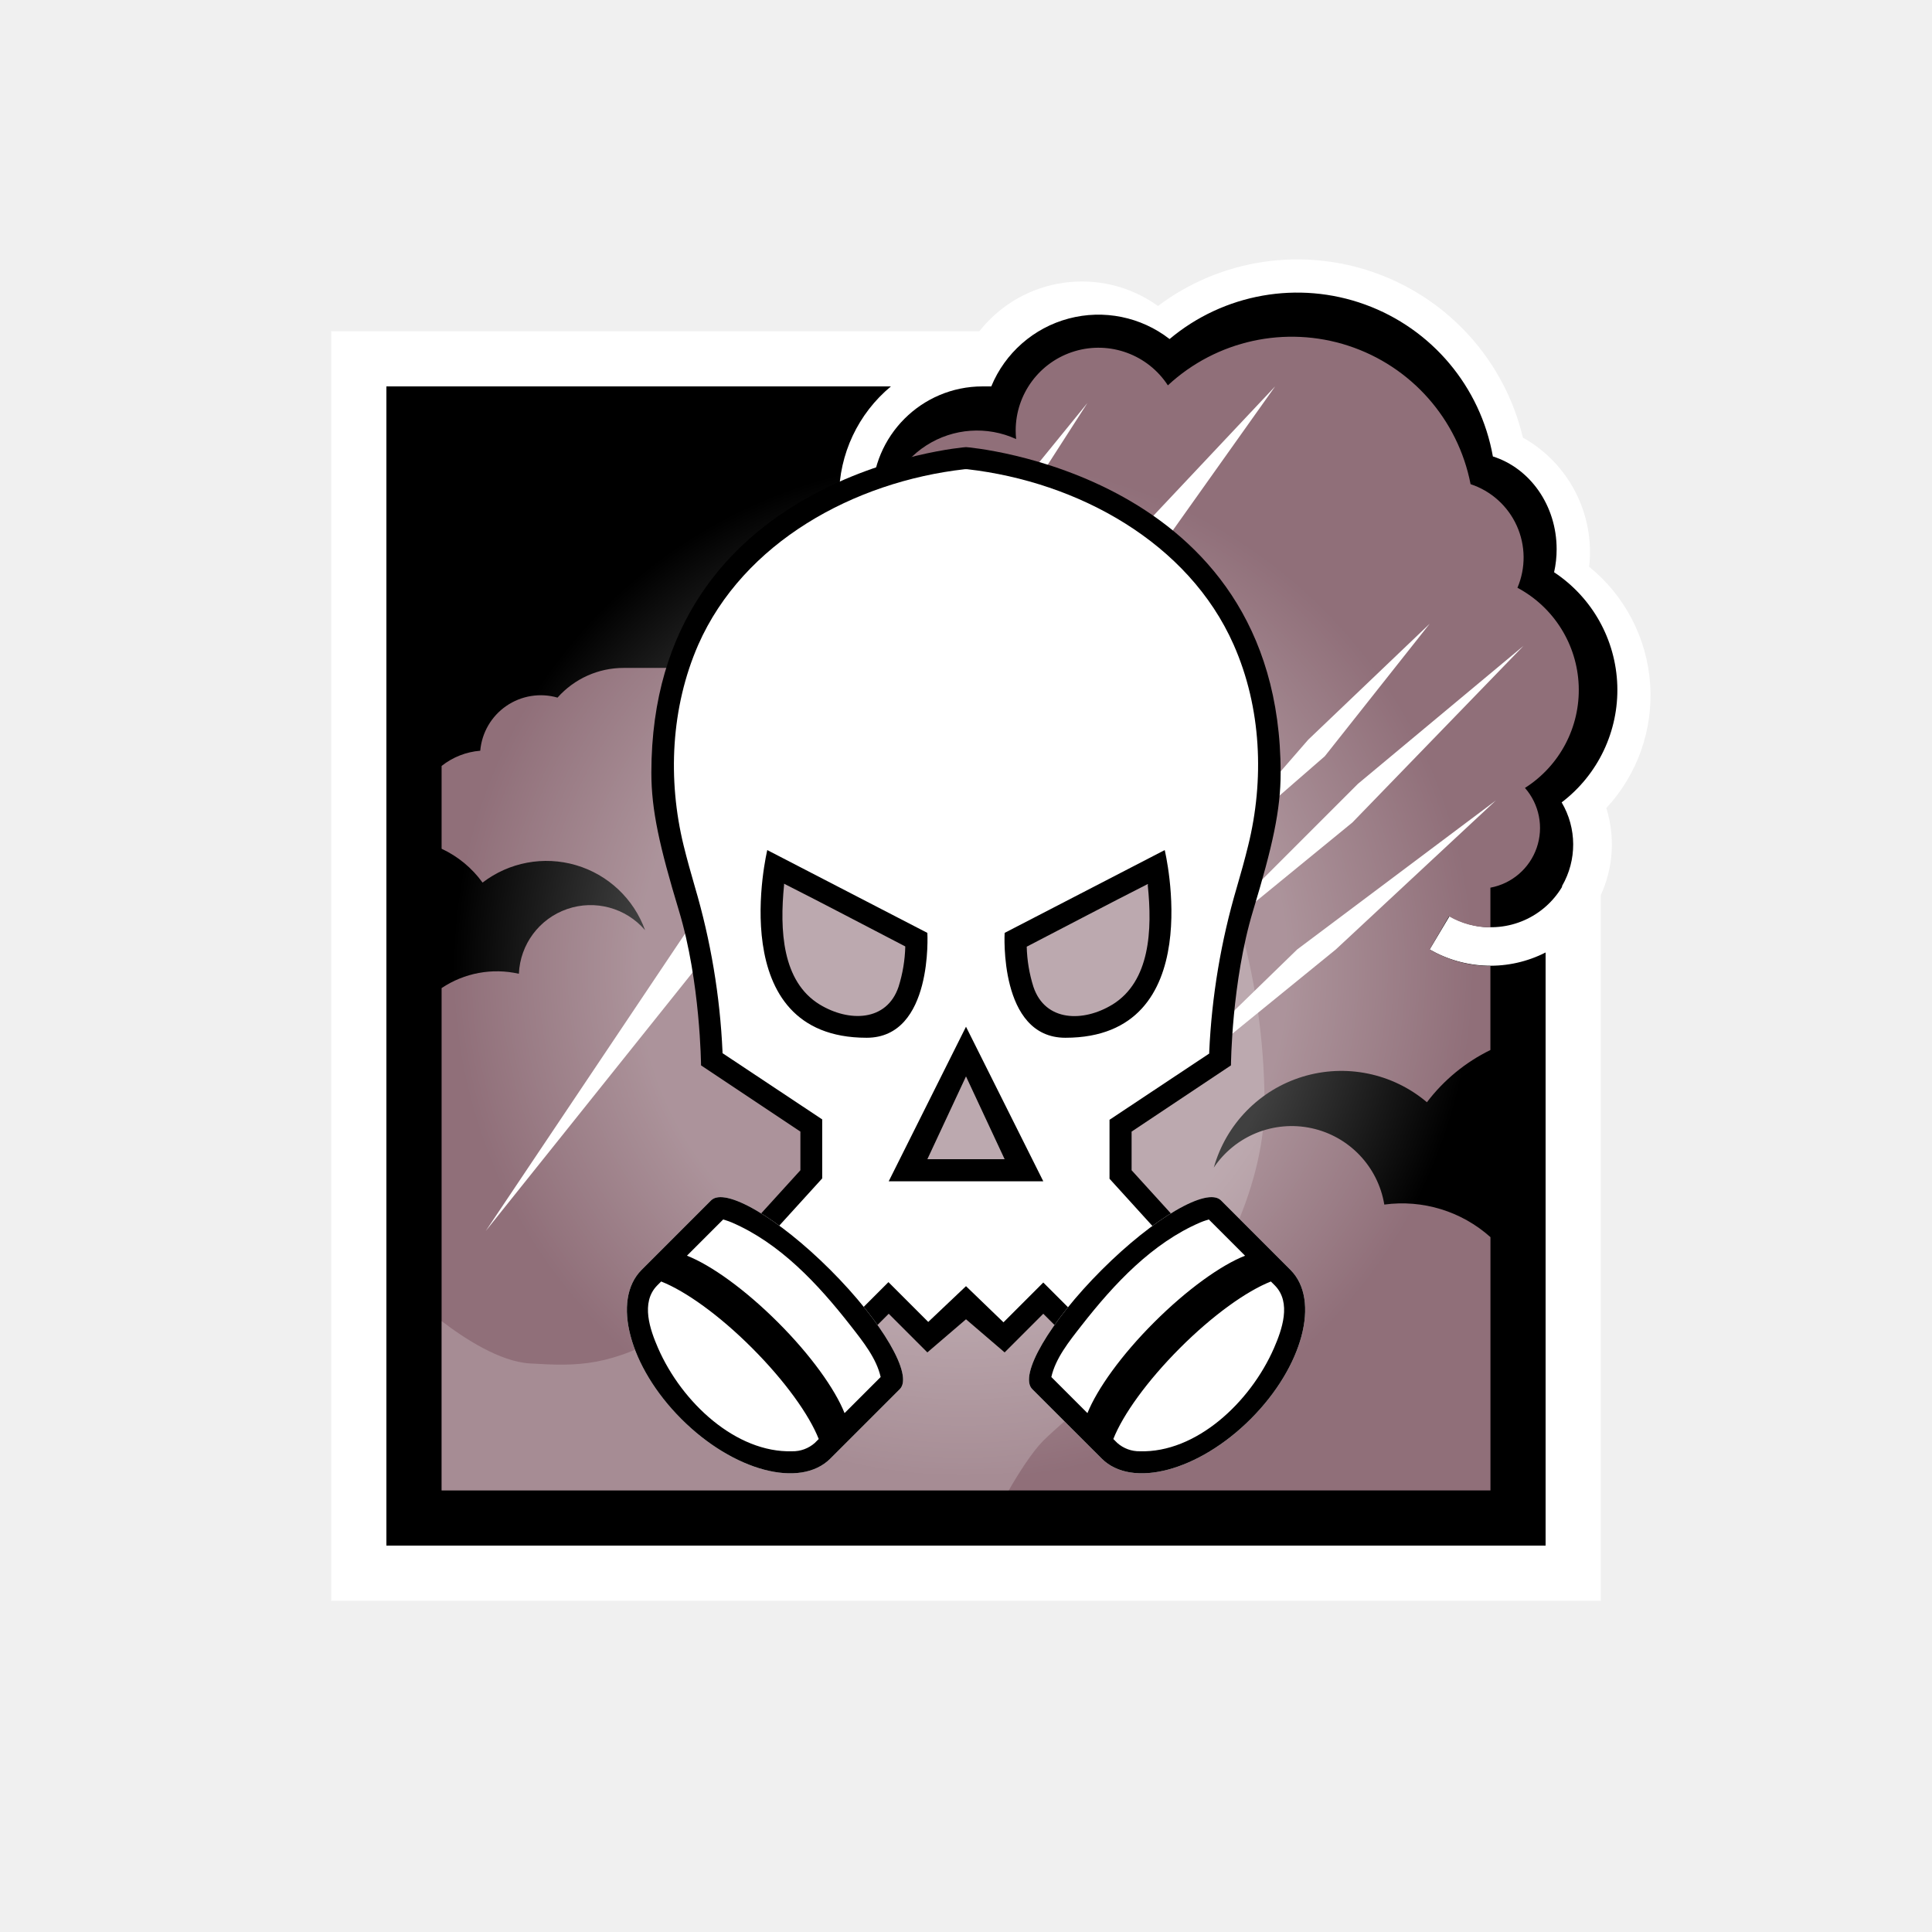
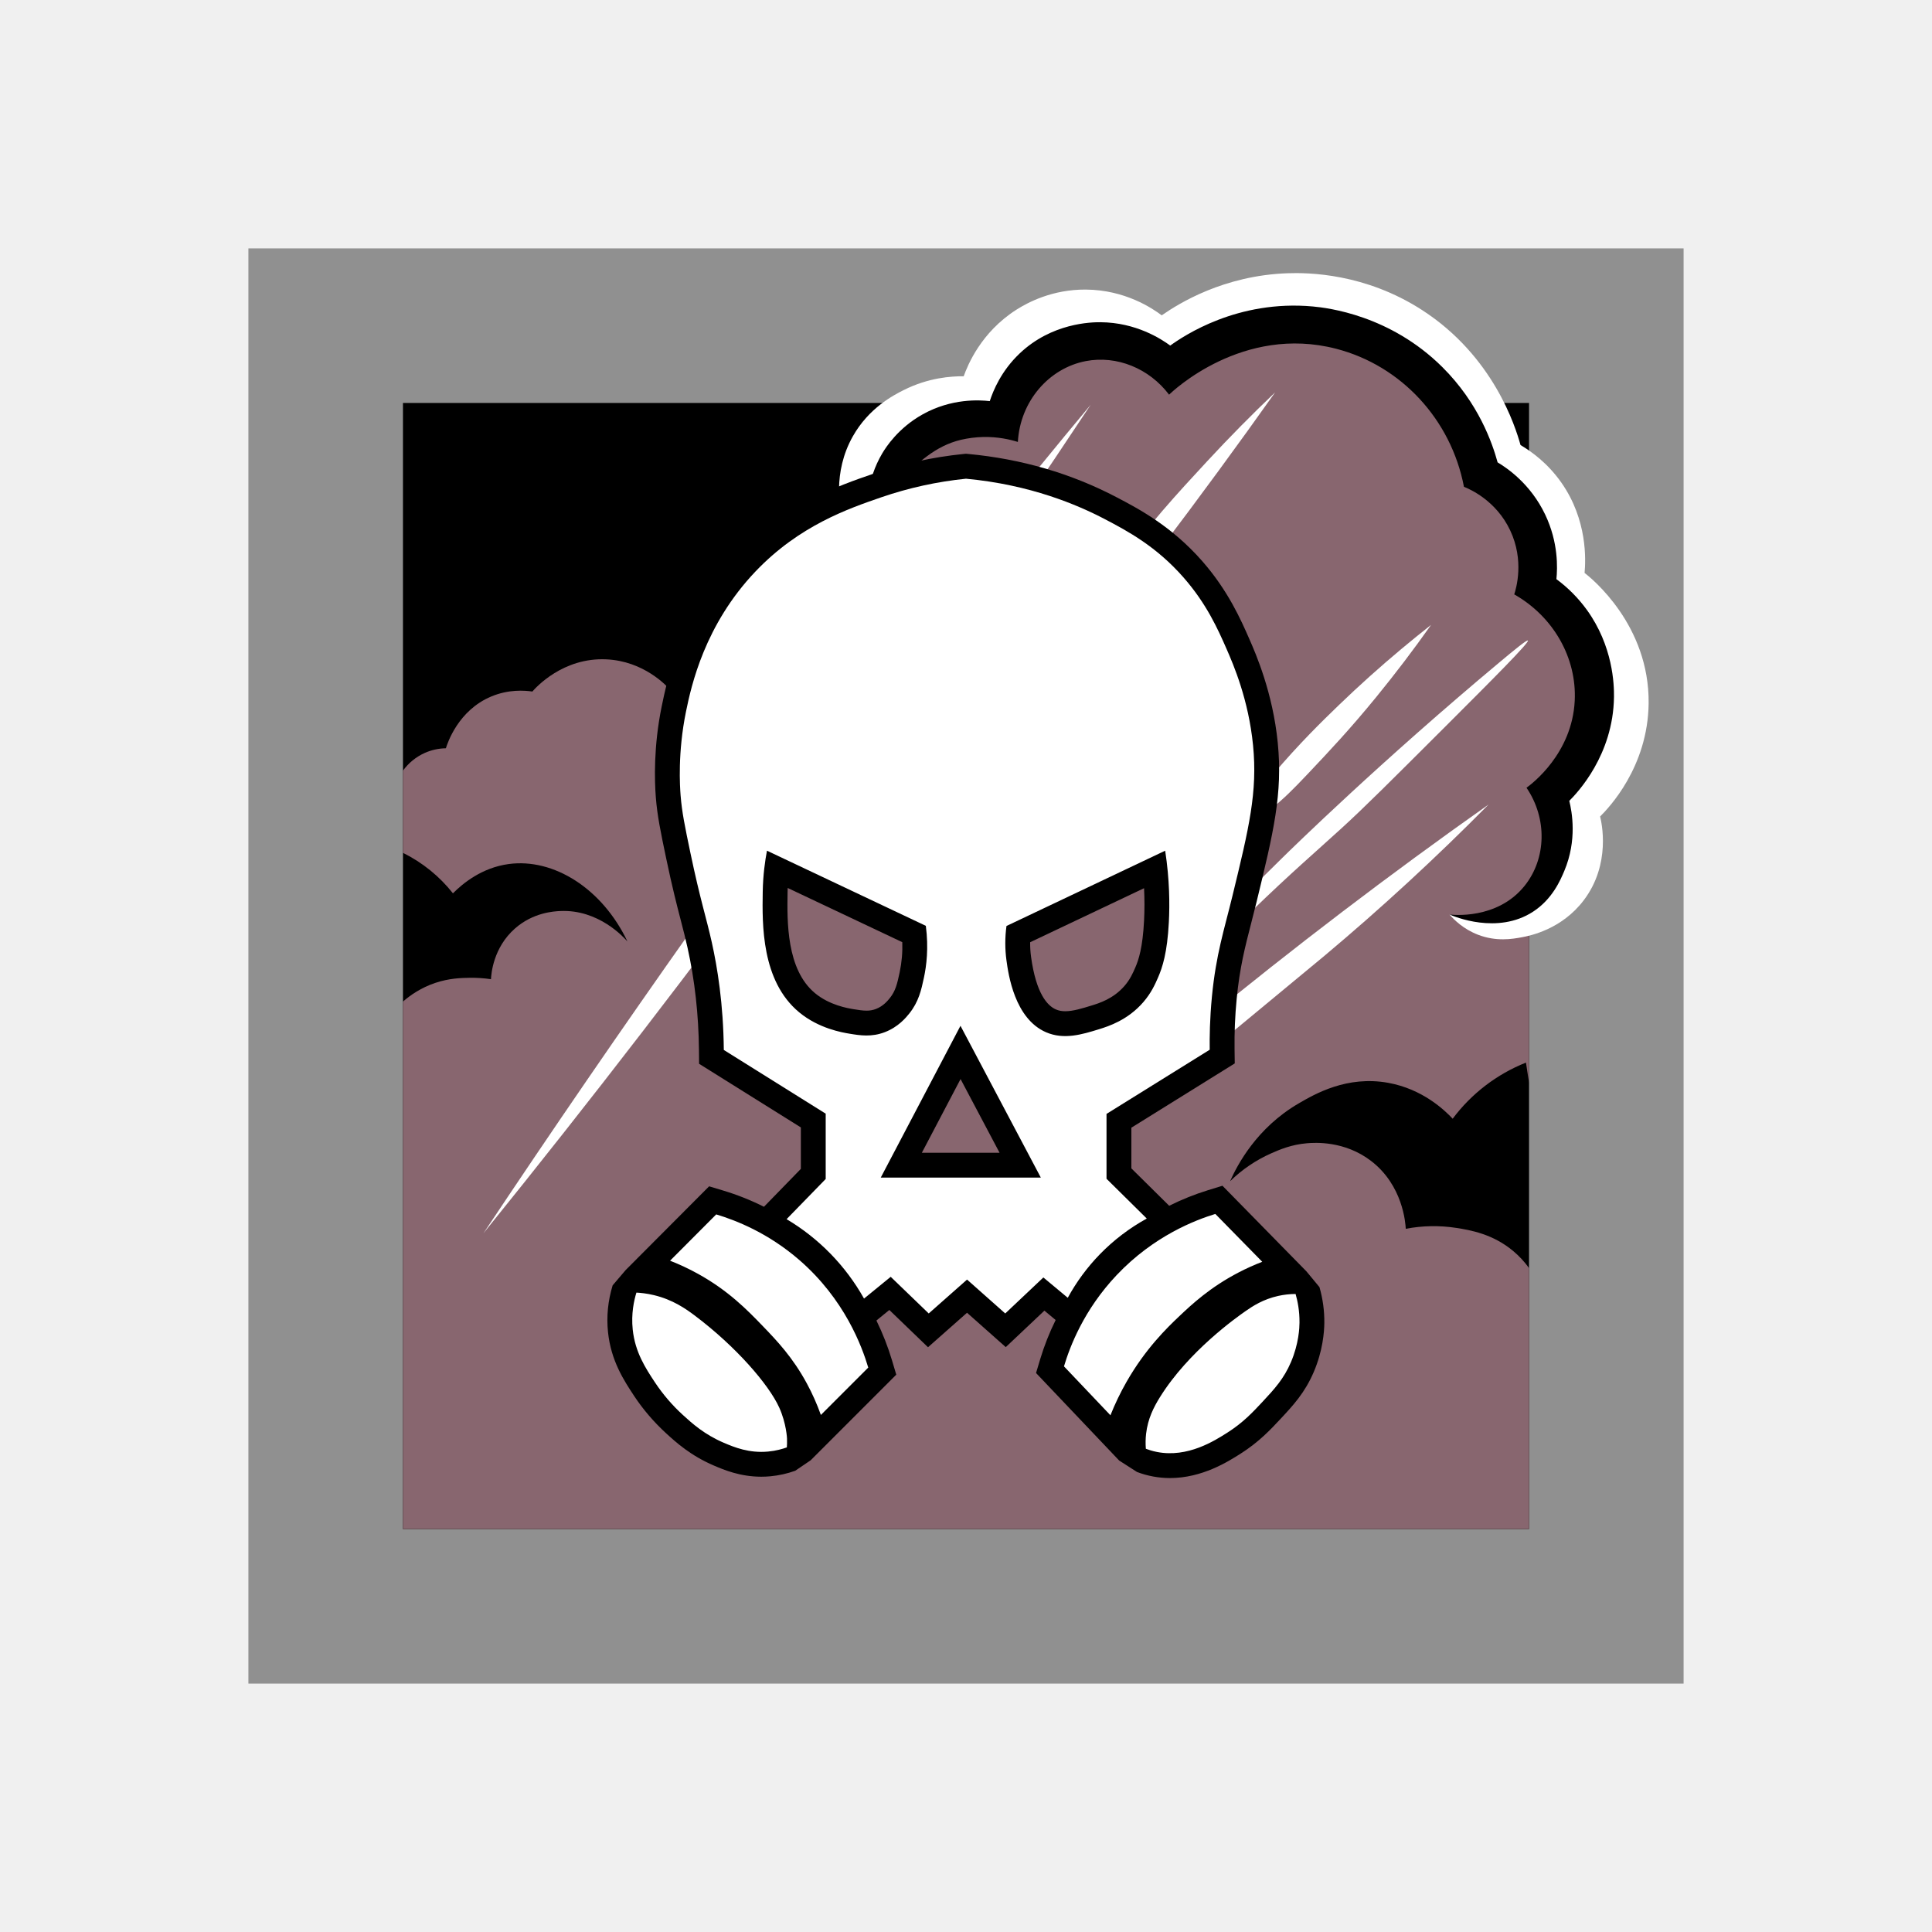
- <svg xmlns="http://www.w3.org/2000/svg" viewBox="0 0 350 350">
-   <defs>
-     <radialGradient id="a" cx="171.49" cy="281.49" r=".68" gradientTransform="matrix(169.51 0 0 -169.51 -28894.84 47891.01)" gradientUnits="userSpaceOnUse">
-       <stop offset="0" stop-color="#fff" stop-opacity=".25" />
-       <stop offset=".51" stop-color="#fff" stop-opacity=".25" />
-       <stop offset=".8" stop-color="#fff" stop-opacity="0" />
-       <stop offset="1" stop-color="#fff" stop-opacity="0" />
-     </radialGradient>
-   </defs>
-   <path d="M177.43 60a23.64 23.64 0 0 1 32.35-4.57 42 42 0 0 1 66.11 23.85 23.76 23.76 0 0 1 12 23.39 30 30 0 0 1 3.11 43.72 22.05 22.05 0 0 1-1 15.77V290H60V60z" fill="#fff" />
-   <path d="M178 70h1.58a21 21 0 0 1 32.3-8.58 36 36 0 0 1 58.57 21.27c6.68 2.1 11.55 8.83 11.55 16.8a19.09 19.09 0 0 1-.46 4.18 25.58 25.58 0 0 1 1.37 41.69 15 15 0 0 1 .07 15.15v.16a15.09 15.09 0 0 1-2.88 3.49 15 15 0 0 1-17.5 1.81L259 172a22 22 0 0 0 21 .55V280H70V70h91.4a26 26 0 0 0-9.4 20h6a20 20 0 0 1 20-20z" />
-   <path d="M270 270H80v-91a18 18 0 0 1 14-2.59 13 13 0 0 1 22.86-7.9 19 19 0 0 0-29.44-8.62 19.09 19.09 0 0 0-7.42-6.13v-15a12.94 12.94 0 0 1 7-2.76 11 11 0 0 1 14-9.62 16 16 0 0 1 12-5.38h47V95a17 17 0 0 1 24.08-15.46A15.38 15.38 0 0 1 184 78a15 15 0 0 1 27.57-8.19 33 33 0 0 1 54.84 17.9 14 14 0 0 1 8.49 18.77 21 21 0 0 1 1.36 36.26 11 11 0 0 1-6.26 18.07V168a14.93 14.93 0 0 1-7.5-2l-3.5 6a21.89 21.89 0 0 0 11 3v15.22a32.16 32.16 0 0 0-11.5 9.46 24 24 0 0 0-38.61 11.85 17 17 0 0 1 30.89 6.69 24 24 0 0 1 19.23 5.9V270z" fill="#906f79" />
-   <path d="M197 73l-48 59-61 91 64-80zm34-3l-32 34 5 4zm28 43l-22 21-20 23 23-20zm17 4l-31 32-33 27 34-34zm-41 55l36-27-29 27-43 35z" fill="#fff" />
-   <path d="M182.74 270H80v-30.68c4.07 3.12 10.54 7.36 16 7.68 8.71.52 14.55.64 26-6s42-17.39 20-49-2.05-48.53 34-46 49 23 49 23a121.15 121.15 0 0 1 4.07 29.46 24.05 24.05 0 0 0-9.19 13.07 17.05 17.05 0 0 1 8.9-6.71c-1.74 15.8-12 32.11-16.78 36.18-5 4.32-19.2 16.24-23 20-2 2-4.44 5.84-6.26 9z" fill="#fff" fill-opacity=".2" />
-   <path fill="url(#a)" d="M60 59.99h230.01V290H60z" />
-   <path d="M175 81c-.2 0-57 4.57-57 59 0 6.74 1.47 13.32 5 25 3.89 12.87 4 28 4 28l18 12v7l-10 11 21 20 5-5 7 7 7-6 7 6 7-7 5 5 21-20-10-11v-7l18-12s.11-15.13 4-28c3.54-11.68 5-18.26 5-25 0-54.46-56.83-59-57-59zm-11 90.48a26.3 26.3 0 0 1-1.22 7.29c-2.14 6.33-9 6.41-14.28 3.21-6.85-4.18-7.26-13.52-6.46-21.65v-.24c7.35 3.72 14.62 7.56 21.93 11.35zm4 38.52l7-15 7 15zm33.5-28c-5.25 3.2-12.14 3.12-14.28-3.21a26.31 26.31 0 0 1-1.22-7.29c7.31-3.78 14.59-7.63 21.93-11.35.07 0 0 .16 0 .24.84 8.06.43 17.4-6.42 21.61z" />
-   <path d="M223.49 116.8c-8.18-18.5-28.15-29.5-48.28-31.8h-.42c-20.13 2.27-40.1 13.27-48.28 31.77-5 11.42-5.57 24.52-2.67 36.38.62 2.53 1.32 5 2.05 7.53a125.34 125.34 0 0 1 5 29.85v.26l18.06 12v10.69l-8.41 9.25 15.34 14.61 5.07-5.07 7.21 7.21L175 233l6.79 6.55 7.21-7.21 5.07 5.07 15.34-14.61-8.41-9.26v-10.68l18.06-12v-.26a125.34 125.34 0 0 1 5-29.85c.73-2.5 1.43-5 2.05-7.53 2.95-11.9 2.43-25-2.62-36.42zM157 188c-26.19 0-18-34-18-34l29 15s1.1 19-11 19zm4 26l14-28 14 28zm32-26c-12.09 0-11-19-11-19l29-15s8.2 34-18 34z" fill="#fff" />
-   <path d="M128.82 217.46c2.49-2.49 12.16 3.16 21.6 12.59s15.08 19.11 12.59 21.6l-12.59 12.59c-5.47 5.47-17.57 2.25-27-7.19s-12.66-21.54-7.19-27l12.59-12.59z" fill="#fff" />
-   <path d="M118.92 227.36l9.9-9.9c2.49-2.49 12.16 3.16 21.6 12.59s15.08 19.11 12.59 21.6l-9.9 9.9-2.69 2.69c-5.47 5.47-17.57 2.25-27-7.19s-12.66-21.54-7.19-27l2.7-2.7zm.86 4.79l-.72.72c-3.07 3.11-1.26 8.09.15 11.34 4.34 9.94 14.17 19 24.29 18.7a6 6 0 0 0 4.1-1.5l.72-.72c-1.73-4.39-6.11-10.51-12.06-16.47s-12.08-10.33-16.47-12.06zm4.67-4.67c4.39 1.73 10.51 6.11 16.47 12.06S151.26 251.63 153 256l6.54-6.54c-.76-3.37-3.15-6.37-5.46-9.32-5.92-7.58-12.82-14.95-21.54-18.69-.6-.26-1.53-.53-1.53-.53l-6.54 6.54z" />
-   <path d="M221.19 217.46c-2.49-2.49-12.16 3.16-21.6 12.59s-15.08 19.11-12.59 21.6l12.59 12.59c5.47 5.47 17.57 2.25 27-7.19s12.66-21.54 7.19-27l-12.59-12.59z" fill="#fff" />
-   <path d="M231.09 227.36l-9.9-9.9c-2.49-2.49-12.16 3.16-21.6 12.59s-15.08 19.11-12.59 21.6l9.9 9.9 2.69 2.69c5.47 5.47 17.57 2.25 27-7.19s12.66-21.54 7.19-27l-2.7-2.7zm-.86 4.79l.72.72c3.07 3.11 1.26 8.09-.15 11.34-4.34 9.94-14.17 19-24.29 18.7a6 6 0 0 1-4.1-1.5l-.72-.72c1.73-4.39 6.11-10.51 12.06-16.47s12.08-10.33 16.47-12.06zm-4.67-4.67c-4.39 1.73-10.51 6.11-16.47 12.06S198.76 251.63 197 256l-6.54-6.54c.76-3.37 3.15-6.37 5.46-9.32 5.92-7.58 12.82-14.95 21.54-18.69.6-.26 1.53-.53 1.53-.53l6.54 6.54z" />
+ <svg xmlns="http://www.w3.org/2000/svg" viewBox="0 0 350 350" style="enable-background:new 0 0 350 350" xml:space="preserve">
+   <switch>
+     <g>
+       <path style="opacity:.4" d="M45 45h260v260H45z" />
+       <path d="M73 73h204v204H73z" />
+       <path style="fill:#88666f" d="M73 181.444c1.354-1.181 3.293-2.522 5.846-3.381 2.529-.85 4.69-.901 6.209-.925a24.4 24.4 0 0 1 3.889.25c.05-.952.397-5.713 4.361-9.194 3.28-2.881 7.004-3.1 8.223-3.154 6.903-.303 11.468 4.749 12.138 5.515-4.553-9.572-13.344-15.121-21.5-14.028-4.882.654-8.34 3.528-10.111 5.306a26.526 26.526 0 0 0-9.056-7.333v-14.889a9.902 9.902 0 0 1 3.958-3.215 9.808 9.808 0 0 1 3.819-.84c.291-.942 2.229-6.87 8.213-9.378 3.128-1.311 5.991-1.113 7.454-.9.605-.7 5.521-6.193 13.389-5.833 6.797.311 10.914 4.766 11.667 5.611L157.291 118c-5.923-13.147-3.557-27.538 5.292-35.5 6.892-6.201 15.522-6.527 18.499-6.5a19.255 19.255 0 0 1 13.168-14.083 19.26 19.26 0 0 1 18.917 4.583c8.892-8.084 21.517-10.682 32.833-6.75 11.518 4.002 19.889 14.146 21.667 26.25 1.325.47 6.464 2.465 9.667 8.083 3.249 5.701 2.279 11.225 2 12.583.488.343 10.882 7.915 9.833 20.333-.789 9.342-7.488 14.747-8.667 15.667.831 1.919 3.335 8.367.917 15.75-1.157 3.531-3.038 6.049-4.417 7.583v30.167l-.556-3.667a30.744 30.744 0 0 0-13.277 10.167c-1.515-1.61-5.476-5.374-11.667-6.5-7.48-1.361-13.302 2.024-16.222 3.722-7.627 4.435-11.132 11.163-12.444 14.111a25.203 25.203 0 0 1 7.444-5.056c1.535-.678 3.665-1.597 6.5-1.833 1.407-.117 6.76-.48 11.556 3.167 5.82 4.425 6.281 11.304 6.333 12.333a26.746 26.746 0 0 1 9.146-.164c2.572.404 6.648 1.096 10.354 4.219a17.107 17.107 0 0 1 2.833 3.056v47.278H73v-95.555z" />
+       <path style="fill:#fff" d="M197.583 73.333a1968.362 1968.362 0 0 1-110 150.084 2372.431 2372.431 0 0 1 37.917-55.25c33.635-47.551 55.025-74.041 61.5-82 4.39-5.396 8.069-9.827 10.583-12.834zM231 71.083a277.448 277.448 0 0 0-12.292 12.458c-5.394 5.823-10.88 11.746-16.625 19.833-4.031 5.675-9.063 13.647-13.75 23.958A1092.563 1092.563 0 0 0 231 71.083zm28.25 42.125a233.136 233.136 0 0 1-9.908 13.041c-4.802 5.876-8.382 9.666-12.397 13.917-2.803 2.967-4.398 4.54-6.596 6.298a51.76 51.76 0 0 1-8.848 5.702 153.082 153.082 0 0 1 9.079-11.822c4.853-5.719 8.963-9.708 12.037-12.677a215.61 215.61 0 0 1 11.273-10.113 224.497 224.497 0 0 1 5.36-4.346zm17.542 2.834c.305.326-6.561 7.197-15.083 15.708-9.696 9.684-14.544 14.526-18.625 18.25-4.906 4.477-9.095 8.038-16.375 15.083a429.593 429.593 0 0 0-5.333 5.25l4.542-8.583a821.262 821.262 0 0 1 6.292-6.25c1.952-1.919 17.893-17.518 39.45-35.527 2.624-2.194 4.962-4.113 5.132-3.931zm-7.125 29.708a433.544 433.544 0 0 1-29.75 27.417l-22.25 18.417-.25-6.042a908.124 908.124 0 0 1 52.25-39.792z" />
+       <path style="fill:#fff" d="M262.583 165.667c.859.99 2.542 2.653 5.167 3.667 3.313 1.279 6.206.782 7.958.458 1.492-.276 7.208-1.426 11.208-6.708 4.983-6.579 3.211-14.162 2.958-15.167 1.523-1.512 8.662-8.918 8.792-20.5.159-14.202-10.357-22.66-11.604-23.629.207-2.316.549-9.553-4.187-16.329-2.48-3.548-5.441-5.666-7.417-6.833-.931-3.348-4.9-16.08-17.794-24.431-10.334-6.692-20.632-6.833-24.442-6.694-11.538.42-19.635 5.444-22.764 7.625-1.63-1.223-6.608-4.63-13.792-4.667-6.049-.03-10.483 2.345-12.5 3.625-6.449 4.092-8.879 10.108-9.583 12.083-2.189-.023-6.36.229-10.875 2.5-1.887.949-6.314 3.251-9.208 8.375-3.743 6.626-2.3 13.326-1.875 15.042l5.25-.625c.253-1.2 2.498-11.025 11.805-15.329 5.59-2.585 10.816-1.831 12.861-1.421.318-1.643 1.683-7.633 7.042-11.25 6.304-4.255 15.564-3.492 22.625 2.25 1.08-.932 14.046-11.734 30.695-7.245 12.264 3.307 21.662 13.6 24.152 26.425 1.642.723 4.478 2.262 6.736 5.319 4.717 6.387 2.882 13.936 2.583 15.083.711.328 10.302 4.947 11.836 15.485 1.172 8.052-2.846 16.219-10.169 20.557.409.478 5.421 6.526 3.417 13.167-1.986 6.583-10.091 11.173-18.875 9.167z" />
+       <path d="M184.396 80.062c.404-7.328 5.599-13.361 12.312-14.646 5.602-1.072 11.479 1.31 15.083 6.083.616-.608 13.317-12.714 30.276-8.315 11.773 3.054 20.812 12.821 23.141 25.002 1.067.43 5.817 2.476 8.375 7.896 2.59 5.488 1.086 10.52.736 11.597 7.077 4.01 11.342 11.479 10.958 19.264-.471 9.571-7.743 15.042-8.736 15.764 3.789 5.58 3.597 12.818-.319 17.736-4.988 6.263-13.241 5.277-13.639 5.222.841.371 8.693 3.688 15.139-.5 3.515-2.284 4.969-5.733 5.667-7.389 2.356-5.591 1.387-10.719.903-12.694 1.47-1.472 7.953-8.286 8.097-18.806.031-2.254-.167-9.25-4.944-15.833a25.626 25.626 0 0 0-5.486-5.528c.198-1.999.384-6.628-2.042-11.708-2.662-5.575-6.907-8.424-8.611-9.444-.951-3.48-3.441-10.731-10.014-17.264-9.475-9.416-20.788-10.734-23.456-10.978-13.673-1.249-23.403 5.33-25.835 7.082-1.644-1.202-6.184-4.179-12.625-4.229-1.736-.014-8.857.144-14.667 5.667-3.348 3.182-4.791 6.749-5.403 8.625-1.877-.212-6.901-.523-12.128 2.382-4.473 2.486-6.703 5.998-7.344 7.077-2.907 4.892-2.79 9.649-2.658 11.417a60.467 60.467 0 0 1 5.367-6.042c3.783-3.721 6.897-6.713 11.55-7.828a19.954 19.954 0 0 1 3.991-.506c2.694-.06 4.884.45 6.312.896z" />
+       <path d="m239.033 233.174-2.364-2.858-4.79-4.884-2.815-2.87-5.685-5.797-1.918-1.955-2.618.805a46.342 46.342 0 0 0-7.032 2.822l-.898-.888-5.955-5.887v-7.37l16.571-10.304 2.158-1.342-.035-2.541a82.967 82.967 0 0 1 .382-9.142c.551-5.67 1.512-9.392 2.625-13.702.323-1.25.655-2.539.991-3.922 3.059-12.591 4.743-19.526 3.828-28.783-.9-9.092-3.973-16.108-5.13-18.75-1.533-3.498-3.849-8.785-8.546-14.147-5.579-6.369-11.578-9.511-15.547-11.591-8.208-4.3-17.237-6.933-26.837-7.828l-.435-.041-.435.044a72.753 72.753 0 0 0-16.346 3.583c-6.33 2.179-15.895 5.473-24.569 14.565-10.329 10.828-12.824 23.007-13.764 27.592-1.483 7.24-1.299 13.437-1.057 16.487.266 3.358.871 6.248 1.874 11.037 1.099 5.248 1.928 8.448 2.659 11.271.449 1.732.837 3.228 1.214 4.928 1.307 5.883 2.002 12.122 2.065 18.544l.024 2.465 2.09 1.307 16.344 10.22v7.511l-2.266 2.329-3.542 3.639-.874.898a46.118 46.118 0 0 0-7.354-2.93l-2.581-.777-1.903 1.909-8.361 8.389-4.851 4.867-2.363 2.774c-.855 2.802-1.137 5.66-.838 8.494.55 5.211 2.885 8.748 4.761 11.59 1.575 2.385 3.566 4.707 5.758 6.715 1.755 1.607 4.406 4.034 8.69 5.862 1.76.751 4.705 2.007 8.561 2.007.547 0 1.102-.026 1.65-.077a18.32 18.32 0 0 0 4.492-1.001l2.795-1.895 5.033-5.033 8.583-8.583 1.896-1.896-.765-2.57a47.314 47.314 0 0 0-2.832-7.239l.601-.49 1.74-1.42 4.014 3.868 2.991 2.883 3.112-2.751 3.472-3.069.486-.43.477.424 3.458 3.069 3.081 2.735 2.995-2.828 2.699-2.548 1.306-1.233 1.353 1.127.685.57a45.933 45.933 0 0 0-2.804 7.105l-.748 2.498 1.796 1.891 8.417 8.861 4.845 5.101 3.228 2.073a16.752 16.752 0 0 0 5.976 1.102c5.853 0 10.557-2.995 12.818-4.435 3.325-2.117 5.399-4.34 7.228-6.3 2.262-2.424 4.398-4.713 6.017-8.515 1.61-3.781 1.882-7.157 1.9-8.833a22.569 22.569 0 0 0-.881-6.506zm-76.046-57.052c-.452 2.134-.758 3.404-1.776 4.675-.383.478-1.18 1.472-2.536 1.991a4.54 4.54 0 0 1-1.695.301c-.694 0-1.442-.115-2.347-.265-1.076-.179-4.35-.722-6.985-2.902-5.196-4.299-5.056-13.026-4.972-18.24.004-.273.012-.546.022-.818l8.713 4.121 12.047 5.698a22.662 22.662 0 0 1-.471 5.439zm4.015 32.711 7.013-13.352 7.067 13.352h-14.08zm19.789-35.45a18.227 18.227 0 0 1-.17-2.687l5.529-2.623 15.106-7.166c.1 1.982.1 3.954 0 5.904-.248 4.85-.979 7.075-1.589 8.472-.438 1.005-.935 2.144-1.948 3.317-2.024 2.344-4.585 3.133-5.961 3.557-1.731.534-3.366 1.038-4.781 1.038-.64 0-1.176-.103-1.687-.325-1.547-.669-3.582-2.859-4.499-9.487z" />
+       <path style="fill:#fff" d="M227 135c-.813-8.215-3.517-14.517-4.774-17.387-1.611-3.678-3.655-8.245-7.809-12.988-4.925-5.623-10.108-8.4-14.25-10.569-4.957-2.597-13.492-6.245-25.167-7.333a68.14 68.14 0 0 0-15.333 3.361c-5.972 2.056-14.86 5.117-22.778 13.417-9.248 9.694-11.663 20.761-12.611 25.389-1.521 7.426-1.108 13.602-.979 15.228.239 3.011.76 5.538 1.792 10.47 1.761 8.412 2.846 11.573 3.862 16.145 1 4.503 2.089 11.076 2.172 19.476l18.458 11.542v11.833l-7.083 7.278a38.802 38.802 0 0 1 14.027 14.389l4.833-3.944 6.889 6.639 6.944-6.139 6.917 6.139 6.906-6.521 4.42 3.681a36.162 36.162 0 0 1 5.84-7.91 36.156 36.156 0 0 1 8.472-6.444l-7.292-7.208v-11.75l18.694-11.625c-.03-2.222.008-5.582.403-9.639.748-7.69 2.201-11.989 3.722-18.25 2.985-12.277 4.565-18.785 3.725-27.28zm-73.105 52.263c-1.288-.214-5.547-.921-9.117-3.874-6.861-5.677-6.697-15.947-6.603-21.779.05-3.115.427-5.698.77-7.499l28.778 13.611c.533 4.057.099 7.294-.333 9.333-.49 2.312-.965 4.431-2.667 6.556-.588.734-1.993 2.445-4.442 3.381-2.381.91-4.453.592-6.386.271zm5.661 26.07 14.444-27.5 14.556 27.5h-29zm52.194-46.291c-.284 5.545-1.167 8.229-1.958 10.042-.545 1.25-1.237 2.803-2.667 4.458-2.812 3.256-6.293 4.378-8.042 4.917-3.025.932-6.33 1.951-9.583.542-5.71-2.474-6.822-10.51-7.167-13a22.982 22.982 0 0 1 0-6.25l28.75-13.639c.809 5.298.831 9.73.667 12.93zm-82 52.958-8.361 8.389a42.076 42.076 0 0 1 5.111 2.403c5.444 3.019 8.832 6.479 11.625 9.375 2.657 2.755 5.484 5.729 8.042 10.458a40.682 40.682 0 0 1 2.542 5.708l8.583-8.583c-1.132-3.8-4.252-12.354-12.5-19.5-5.667-4.91-11.469-7.175-15.042-8.25zm63 27.528 8.417 8.861a47.708 47.708 0 0 1 2.917-6.056c3.456-6.047 7.367-9.813 9.542-11.875 2.278-2.161 5.599-5.264 10.81-7.967a42.499 42.499 0 0 1 4.231-1.908l-8.5-8.667c-3.604 1.108-11.138 3.96-17.875 11.083-5.963 6.306-8.477 12.97-9.542 16.529zm-77.458-13.361c.741.039 1.854.145 3.167.458 3.414.816 5.766 2.466 7.417 3.708 7.425 5.586 13.405 12.482 15.292 16.667 1.297 2.875 1.406 5.586 1.406 5.586.028.698-.003 1.268-.031 1.622-.779.28-1.944.621-3.388.755-3.465.322-6.128-.778-8.029-1.589-3.505-1.496-5.729-3.496-7.417-5.042a31.834 31.834 0 0 1-5.042-5.875c-1.707-2.586-3.607-5.464-4.042-9.583-.305-2.891.229-5.274.667-6.707zm92.291 28.291a13.88 13.88 0 0 1 .042-2.708c.312-2.749 1.395-4.848 2.5-6.625 5.201-8.364 13.954-14.508 15.495-15.59 1.31-.92 3.22-2.165 5.947-2.769a14.835 14.835 0 0 1 3.141-.349c.355 1.234.732 3.032.707 5.214-.009.852-.102 3.741-1.541 7.12-1.283 3.012-2.973 4.857-5.167 7.208-1.777 1.904-3.512 3.764-6.355 5.574-2.347 1.495-7.194 4.581-12.729 3.509-.891-.173-1.6-.416-2.04-.584z" />
+     </g>
+   </switch>
</svg>
